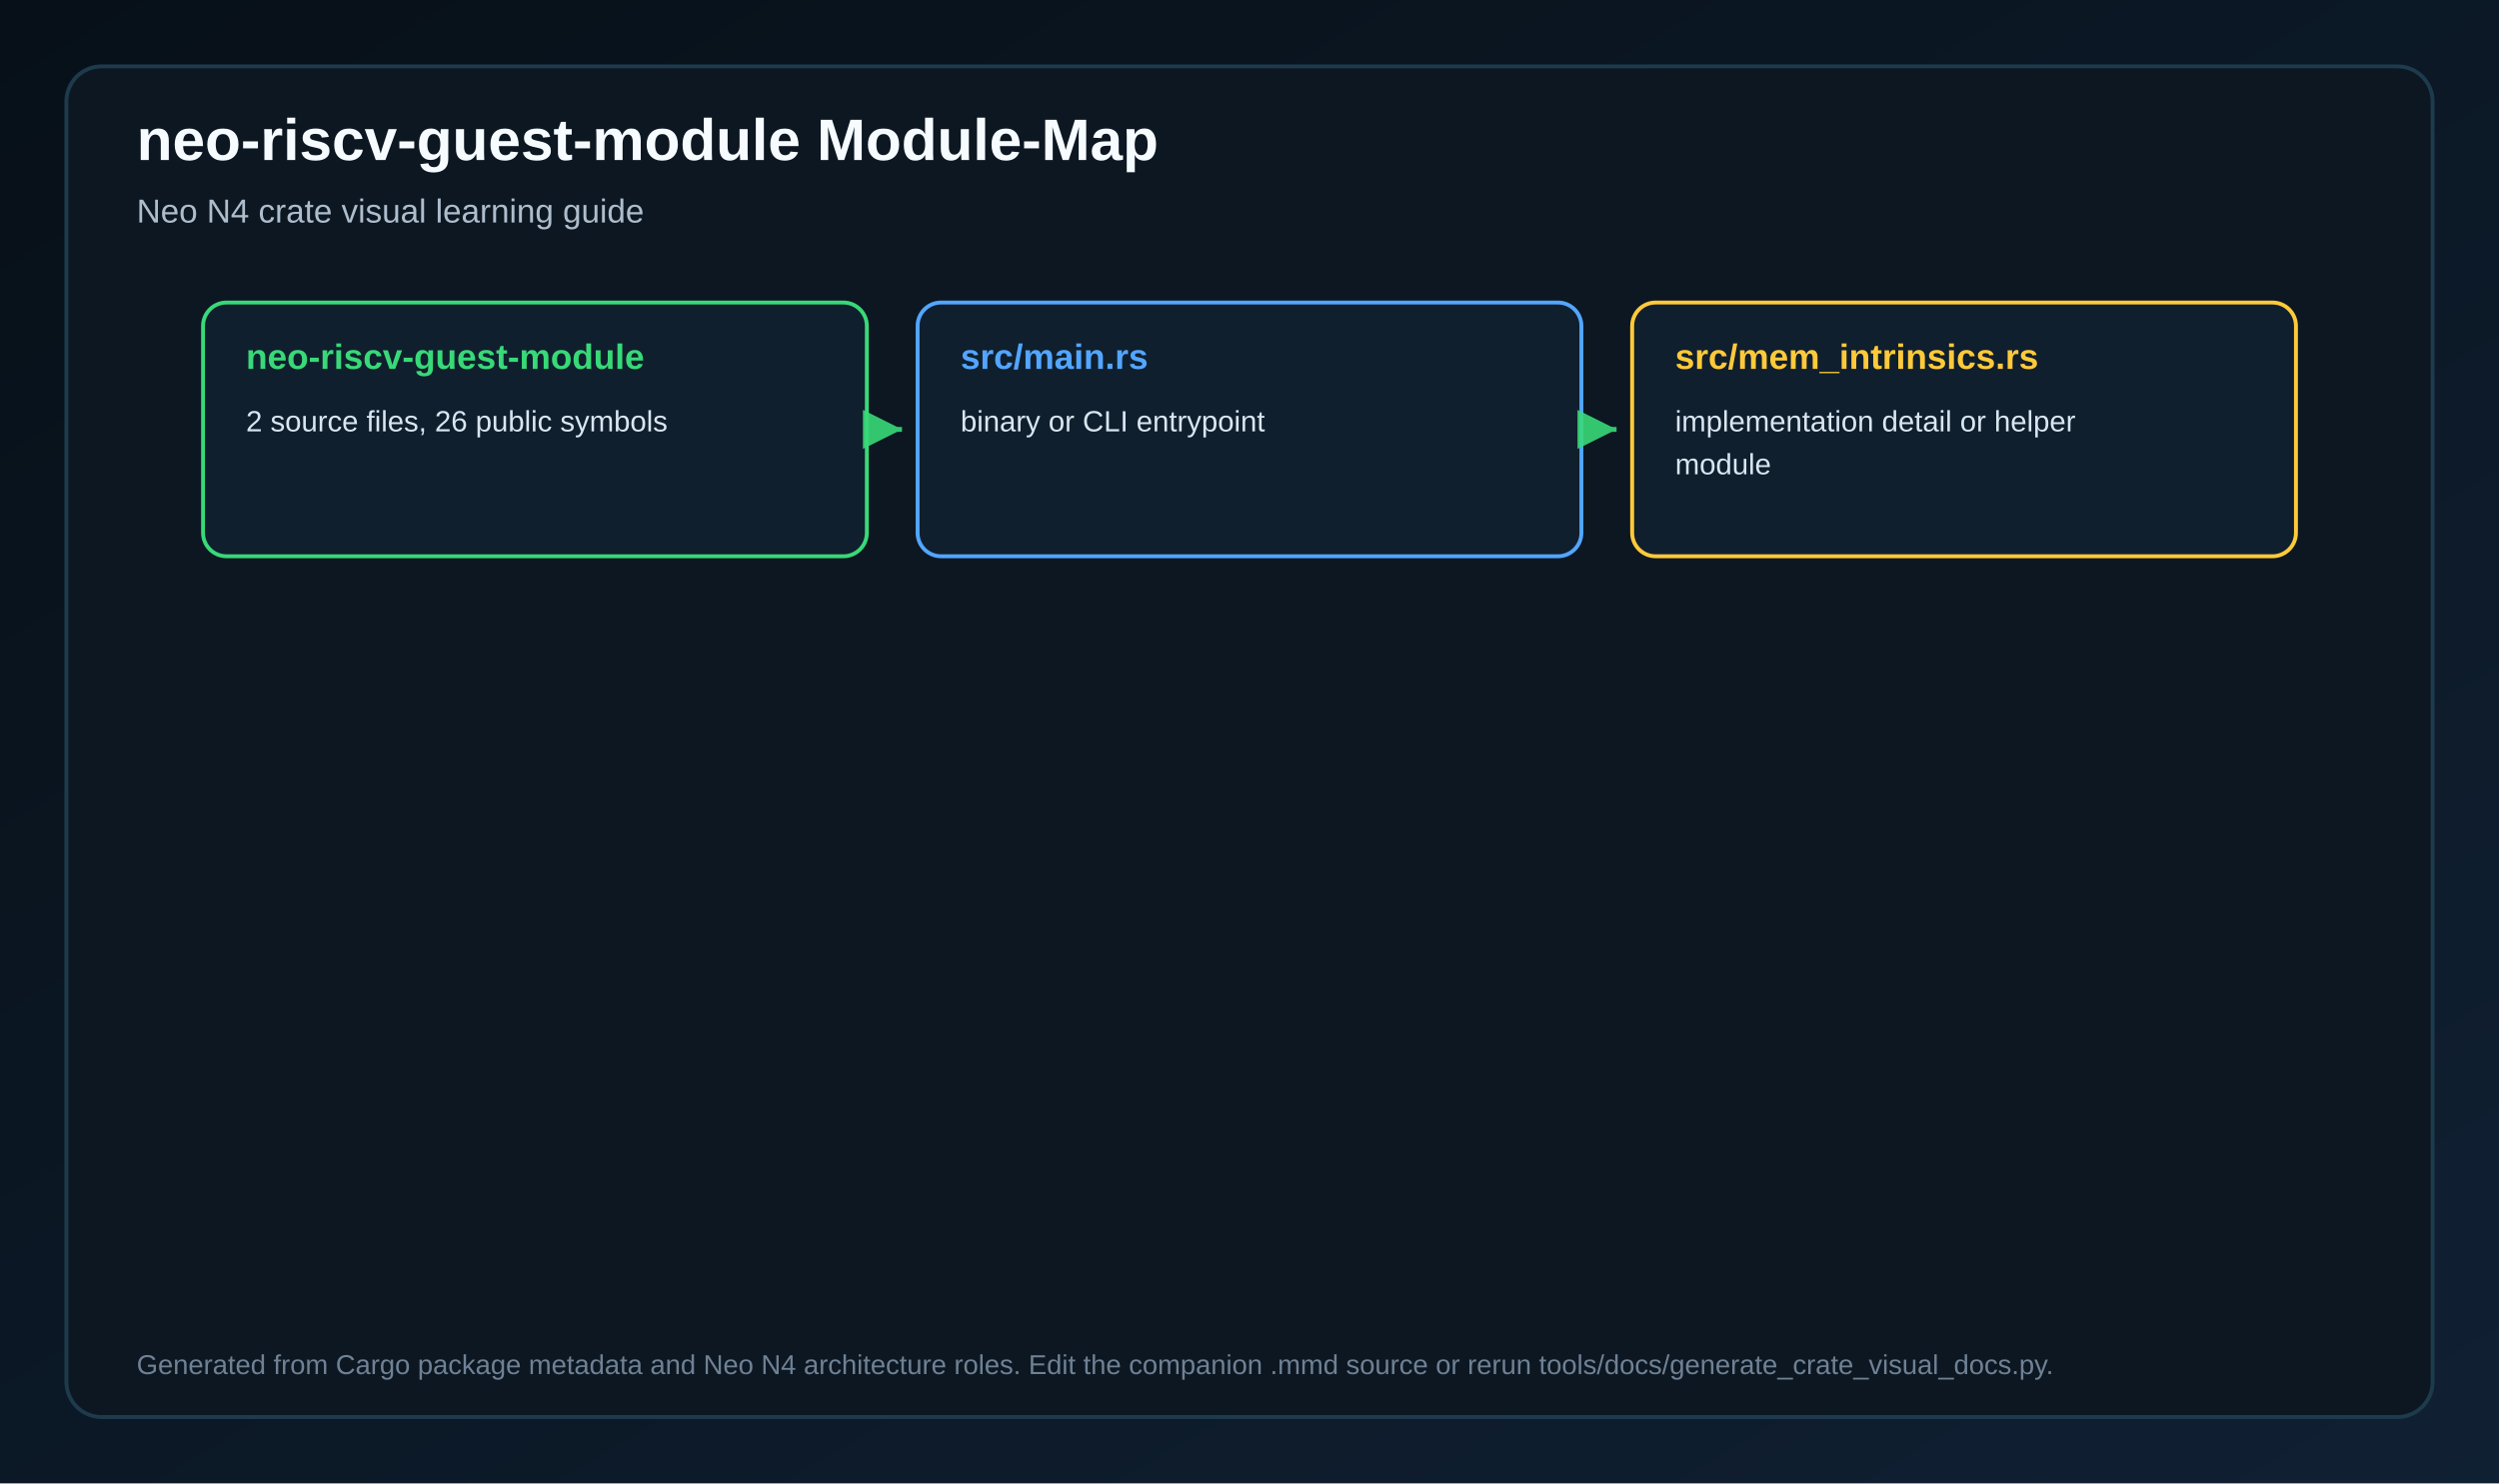
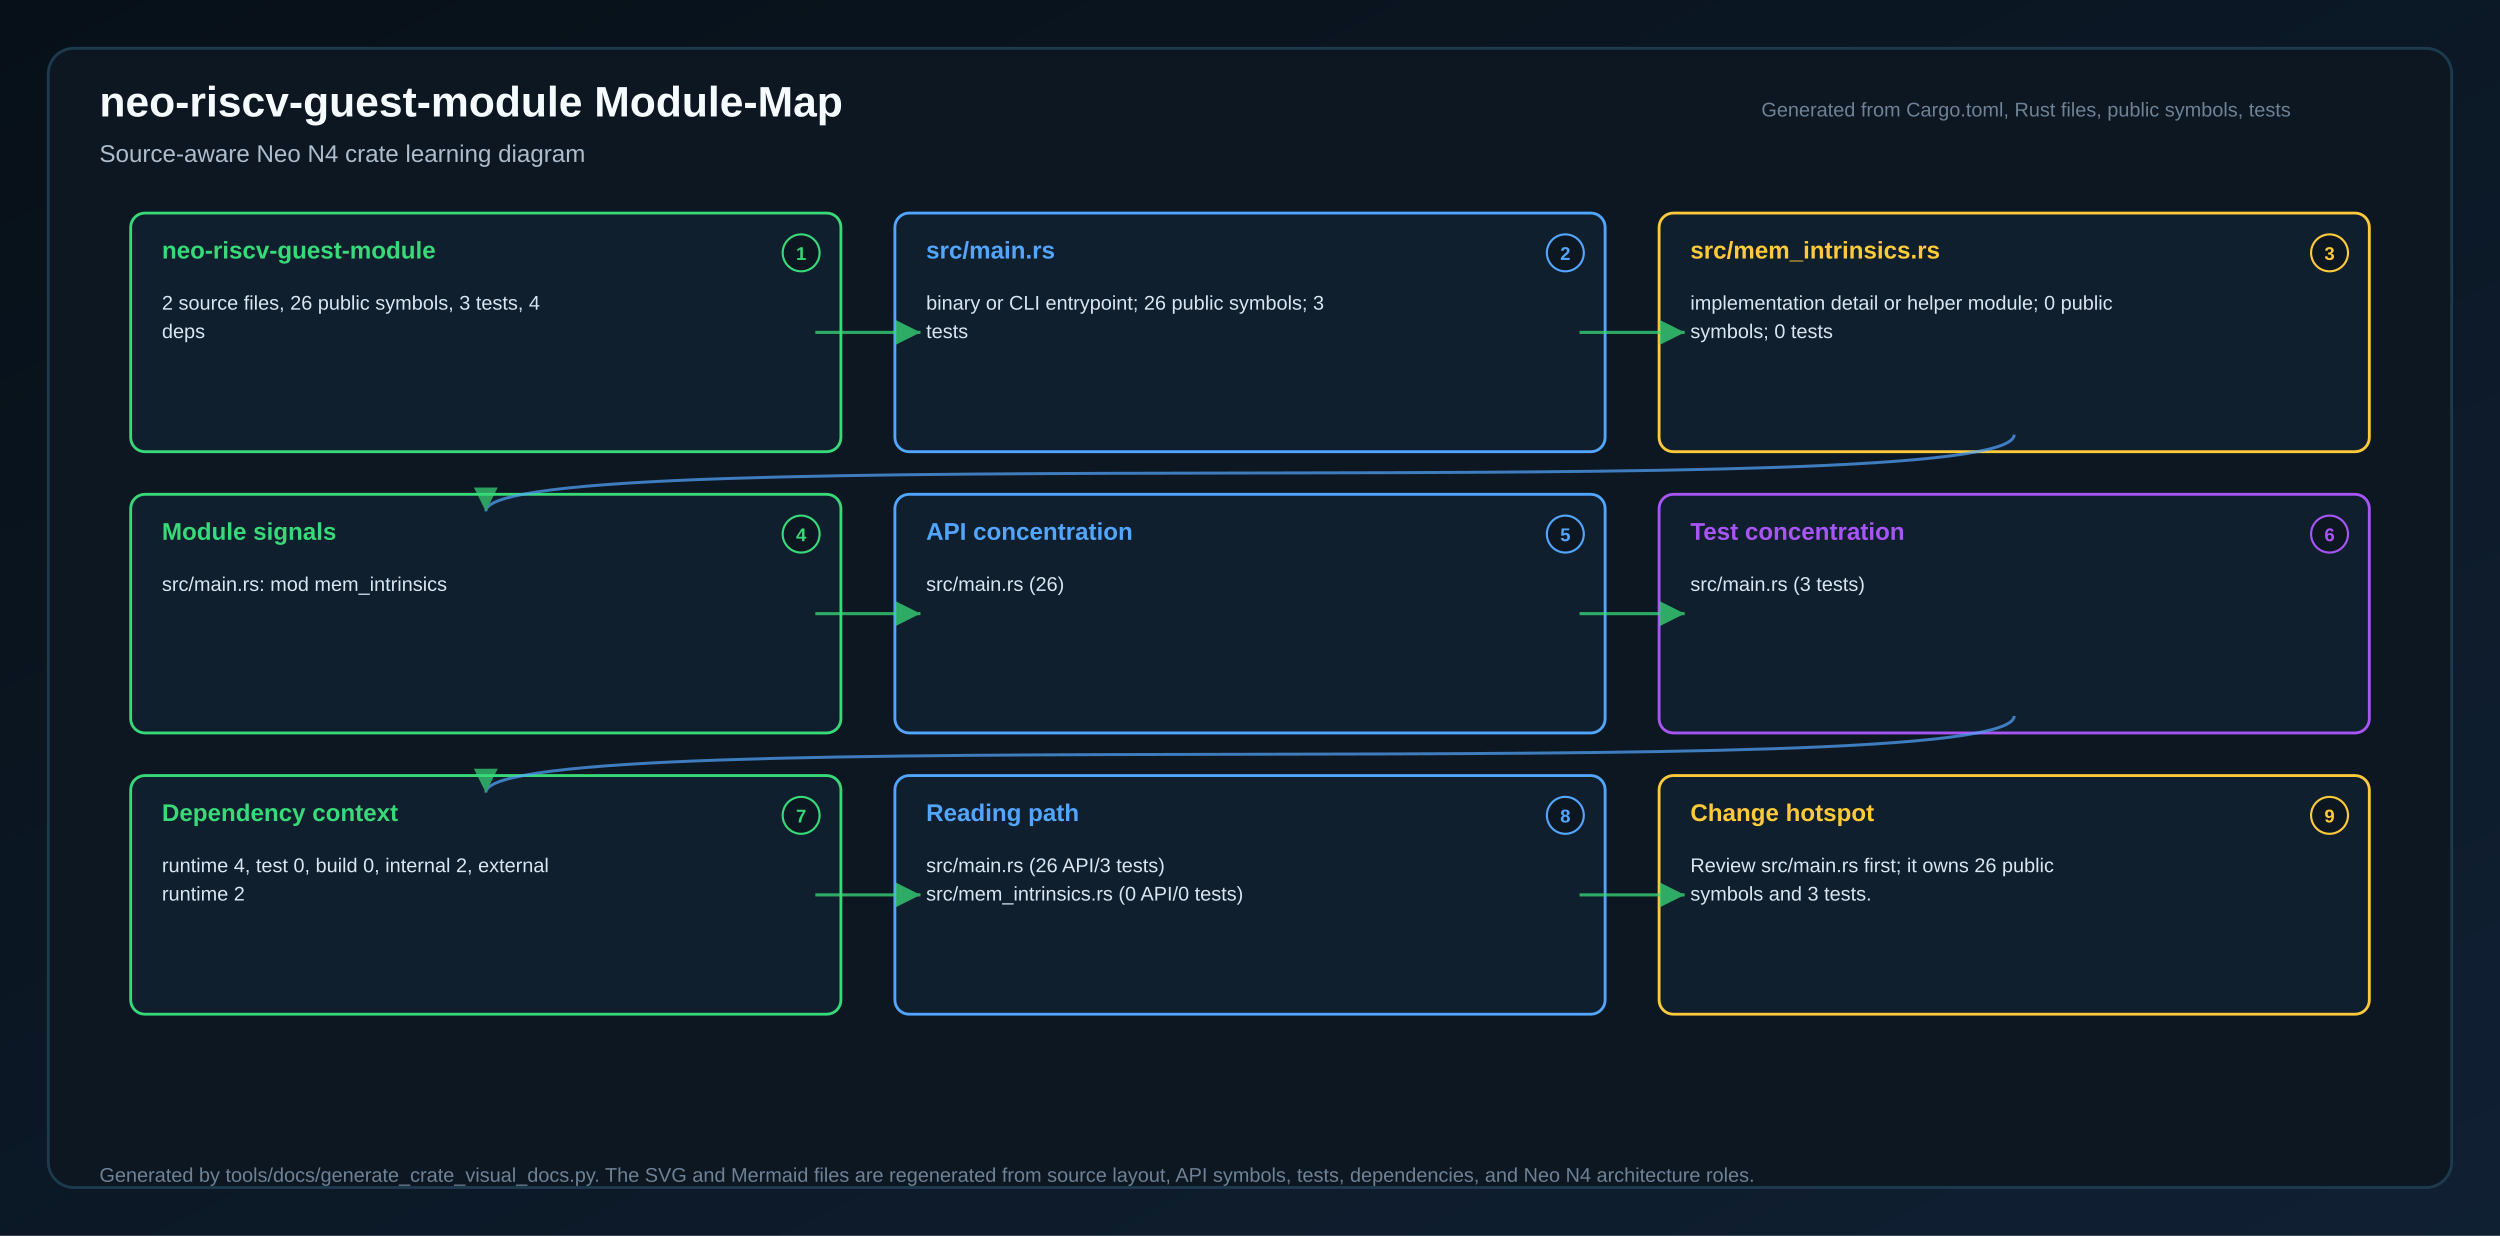
- <svg xmlns="http://www.w3.org/2000/svg" width="1280" height="760" viewBox="0 0 1280 760" role="img" aria-label="neo-riscv-guest-module Module-Map">
+ <svg xmlns="http://www.w3.org/2000/svg" width="1760" height="870" viewBox="0 0 1760 870" role="img" aria-label="neo-riscv-guest-module Module-Map">
  <defs>
    <linearGradient id="bg" x1="0" x2="1" y1="0" y2="1">
      <stop offset="0" stop-color="#071018" />
      <stop offset="1" stop-color="#102033" />
    </linearGradient>
    <marker id="arrow" markerWidth="12" markerHeight="12" refX="10" refY="6" orient="auto">
      <path d="M2,2 L10,6 L2,10 Z" fill="#38d978" />
    </marker>
  </defs>
-   <rect x="0" y="0" width="1280" height="760" fill="url(#bg)" />
-   <rect x="34" y="34" width="1212" height="692" rx="18" fill="#0c1722" stroke="#1e3a4d" stroke-width="2" />
+   <rect x="0" y="0" width="1760" height="870" fill="url(#bg)" />
+   <rect x="34" y="34" width="1692" height="802" rx="18" fill="#0c1722" stroke="#1e3a4d" stroke-width="2" />
  <text x="70" y="82" fill="#f6fbff" font-size="30" font-family="Segoe UI, Arial, sans-serif" font-weight="700">neo-riscv-guest-module Module-Map</text>
-   <text x="70" y="114" fill="#aebdcc" font-size="17" font-family="Segoe UI, Arial, sans-serif">Neo N4 crate visual learning guide</text>
-   <rect x="104" y="155" width="340" height="130" rx="12" fill="#101f2d" stroke="#38d978" stroke-width="2" />
-   <text x="126" y="189" fill="#38d978" font-size="18" font-family="Segoe UI, Arial, sans-serif" font-weight="700">neo-riscv-guest-module</text>
-   <text x="126" y="221" fill="#d9e6f2" font-size="15" font-family="Segoe UI, Arial, sans-serif">2 source files, 26 public symbols</text>
-   <rect x="470" y="155" width="340" height="130" rx="12" fill="#101f2d" stroke="#52a6ff" stroke-width="2" />
-   <text x="492" y="189" fill="#52a6ff" font-size="18" font-family="Segoe UI, Arial, sans-serif" font-weight="700">src/main.rs</text>
-   <text x="492" y="221" fill="#d9e6f2" font-size="15" font-family="Segoe UI, Arial, sans-serif">binary or CLI entrypoint</text>
-   <line x1="452" y1="220" x2="462" y2="220" stroke="#38d978" stroke-width="2.5" marker-end="url(#arrow)" opacity="0.9" />
-   <rect x="836" y="155" width="340" height="130" rx="12" fill="#101f2d" stroke="#ffca3a" stroke-width="2" />
-   <text x="858" y="189" fill="#ffca3a" font-size="18" font-family="Segoe UI, Arial, sans-serif" font-weight="700">src/mem_intrinsics.rs</text>
-   <text x="858" y="221" fill="#d9e6f2" font-size="15" font-family="Segoe UI, Arial, sans-serif">implementation detail or helper</text>
-   <text x="858" y="243" fill="#d9e6f2" font-size="15" font-family="Segoe UI, Arial, sans-serif">module</text>
-   <line x1="818" y1="220" x2="828" y2="220" stroke="#38d978" stroke-width="2.5" marker-end="url(#arrow)" opacity="0.9" />
-   <text x="70" y="704" fill="#6f8194" font-size="14" font-family="Segoe UI, Arial, sans-serif">Generated from Cargo package metadata and Neo N4 architecture roles. Edit the companion .mmd source or rerun tools/docs/generate_crate_visual_docs.py.</text>
+   <text x="70" y="114" fill="#aebdcc" font-size="17" font-family="Segoe UI, Arial, sans-serif">Source-aware Neo N4 crate learning diagram</text>
+   <text x="1240" y="82" fill="#6f8194" font-size="14" font-family="Segoe UI, Arial, sans-serif">Generated from Cargo.toml, Rust files, public symbols, tests</text>
+   <rect x="92" y="150" width="500" height="168" rx="10" fill="#101f2d" stroke="#38d978" stroke-width="2" />
+   <circle cx="564" cy="178" r="13" fill="#0c1722" stroke="#38d978" stroke-width="1.5" />
+   <text x="564" y="183" text-anchor="middle" fill="#38d978" font-size="13" font-family="Segoe UI, Arial, sans-serif" font-weight="700">1</text>
+   <text x="114" y="182" fill="#38d978" font-size="17" font-family="Segoe UI, Arial, sans-serif" font-weight="700">neo-riscv-guest-module</text>
+   <text x="114" y="218" fill="#d9e6f2" font-size="14" font-family="Segoe UI, Arial, sans-serif">2 source files, 26 public symbols, 3 tests, 4</text>
+   <text x="114" y="238" fill="#d9e6f2" font-size="14" font-family="Segoe UI, Arial, sans-serif">deps</text>
+   <rect x="630" y="150" width="500" height="168" rx="10" fill="#101f2d" stroke="#52a6ff" stroke-width="2" />
+   <circle cx="1102" cy="178" r="13" fill="#0c1722" stroke="#52a6ff" stroke-width="1.5" />
+   <text x="1102" y="183" text-anchor="middle" fill="#52a6ff" font-size="13" font-family="Segoe UI, Arial, sans-serif" font-weight="700">2</text>
+   <text x="652" y="182" fill="#52a6ff" font-size="17" font-family="Segoe UI, Arial, sans-serif" font-weight="700">src/main.rs</text>
+   <text x="652" y="218" fill="#d9e6f2" font-size="14" font-family="Segoe UI, Arial, sans-serif">binary or CLI entrypoint; 26 public symbols; 3</text>
+   <text x="652" y="238" fill="#d9e6f2" font-size="14" font-family="Segoe UI, Arial, sans-serif">tests</text>
+   <rect x="1168" y="150" width="500" height="168" rx="10" fill="#101f2d" stroke="#ffca3a" stroke-width="2" />
+   <circle cx="1640" cy="178" r="13" fill="#0c1722" stroke="#ffca3a" stroke-width="1.5" />
+   <text x="1640" y="183" text-anchor="middle" fill="#ffca3a" font-size="13" font-family="Segoe UI, Arial, sans-serif" font-weight="700">3</text>
+   <text x="1190" y="182" fill="#ffca3a" font-size="17" font-family="Segoe UI, Arial, sans-serif" font-weight="700">src/mem_intrinsics.rs</text>
+   <text x="1190" y="218" fill="#d9e6f2" font-size="14" font-family="Segoe UI, Arial, sans-serif">implementation detail or helper module; 0 public</text>
+   <text x="1190" y="238" fill="#d9e6f2" font-size="14" font-family="Segoe UI, Arial, sans-serif">symbols; 0 tests</text>
+   <rect x="92" y="348" width="500" height="168" rx="10" fill="#101f2d" stroke="#38d978" stroke-width="2" />
+   <circle cx="564" cy="376" r="13" fill="#0c1722" stroke="#38d978" stroke-width="1.5" />
+   <text x="564" y="381" text-anchor="middle" fill="#38d978" font-size="13" font-family="Segoe UI, Arial, sans-serif" font-weight="700">4</text>
+   <text x="114" y="380" fill="#38d978" font-size="17" font-family="Segoe UI, Arial, sans-serif" font-weight="700">Module signals</text>
+   <text x="114" y="416" fill="#d9e6f2" font-size="14" font-family="Segoe UI, Arial, sans-serif">src/main.rs: mod mem_intrinsics</text>
+   <rect x="630" y="348" width="500" height="168" rx="10" fill="#101f2d" stroke="#52a6ff" stroke-width="2" />
+   <circle cx="1102" cy="376" r="13" fill="#0c1722" stroke="#52a6ff" stroke-width="1.5" />
+   <text x="1102" y="381" text-anchor="middle" fill="#52a6ff" font-size="13" font-family="Segoe UI, Arial, sans-serif" font-weight="700">5</text>
+   <text x="652" y="380" fill="#52a6ff" font-size="17" font-family="Segoe UI, Arial, sans-serif" font-weight="700">API concentration</text>
+   <text x="652" y="416" fill="#d9e6f2" font-size="14" font-family="Segoe UI, Arial, sans-serif">src/main.rs (26)</text>
+   <rect x="1168" y="348" width="500" height="168" rx="10" fill="#101f2d" stroke="#a855f7" stroke-width="2" />
+   <circle cx="1640" cy="376" r="13" fill="#0c1722" stroke="#a855f7" stroke-width="1.5" />
+   <text x="1640" y="381" text-anchor="middle" fill="#a855f7" font-size="13" font-family="Segoe UI, Arial, sans-serif" font-weight="700">6</text>
+   <text x="1190" y="380" fill="#a855f7" font-size="17" font-family="Segoe UI, Arial, sans-serif" font-weight="700">Test concentration</text>
+   <text x="1190" y="416" fill="#d9e6f2" font-size="14" font-family="Segoe UI, Arial, sans-serif">src/main.rs (3 tests)</text>
+   <rect x="92" y="546" width="500" height="168" rx="10" fill="#101f2d" stroke="#38d978" stroke-width="2" />
+   <circle cx="564" cy="574" r="13" fill="#0c1722" stroke="#38d978" stroke-width="1.5" />
+   <text x="564" y="579" text-anchor="middle" fill="#38d978" font-size="13" font-family="Segoe UI, Arial, sans-serif" font-weight="700">7</text>
+   <text x="114" y="578" fill="#38d978" font-size="17" font-family="Segoe UI, Arial, sans-serif" font-weight="700">Dependency context</text>
+   <text x="114" y="614" fill="#d9e6f2" font-size="14" font-family="Segoe UI, Arial, sans-serif">runtime 4, test 0, build 0, internal 2, external</text>
+   <text x="114" y="634" fill="#d9e6f2" font-size="14" font-family="Segoe UI, Arial, sans-serif">runtime 2</text>
+   <rect x="630" y="546" width="500" height="168" rx="10" fill="#101f2d" stroke="#52a6ff" stroke-width="2" />
+   <circle cx="1102" cy="574" r="13" fill="#0c1722" stroke="#52a6ff" stroke-width="1.5" />
+   <text x="1102" y="579" text-anchor="middle" fill="#52a6ff" font-size="13" font-family="Segoe UI, Arial, sans-serif" font-weight="700">8</text>
+   <text x="652" y="578" fill="#52a6ff" font-size="17" font-family="Segoe UI, Arial, sans-serif" font-weight="700">Reading path</text>
+   <text x="652" y="614" fill="#d9e6f2" font-size="14" font-family="Segoe UI, Arial, sans-serif">src/main.rs (26 API/3 tests)</text>
+   <text x="652" y="634" fill="#d9e6f2" font-size="14" font-family="Segoe UI, Arial, sans-serif">src/mem_intrinsics.rs (0 API/0 tests)</text>
+   <rect x="1168" y="546" width="500" height="168" rx="10" fill="#101f2d" stroke="#ffca3a" stroke-width="2" />
+   <circle cx="1640" cy="574" r="13" fill="#0c1722" stroke="#ffca3a" stroke-width="1.5" />
+   <text x="1640" y="579" text-anchor="middle" fill="#ffca3a" font-size="13" font-family="Segoe UI, Arial, sans-serif" font-weight="700">9</text>
+   <text x="1190" y="578" fill="#ffca3a" font-size="17" font-family="Segoe UI, Arial, sans-serif" font-weight="700">Change hotspot</text>
+   <text x="1190" y="614" fill="#d9e6f2" font-size="14" font-family="Segoe UI, Arial, sans-serif">Review src/main.rs first; it owns 26 public</text>
+   <text x="1190" y="634" fill="#d9e6f2" font-size="14" font-family="Segoe UI, Arial, sans-serif">symbols and 3 tests.</text>
+   <line x1="574" y1="234" x2="648" y2="234" stroke="#38d978" stroke-width="2.2" marker-end="url(#arrow)" opacity="0.75" />
+   <line x1="1112" y1="234" x2="1186" y2="234" stroke="#38d978" stroke-width="2.2" marker-end="url(#arrow)" opacity="0.75" />
+   <line x1="574" y1="432" x2="648" y2="432" stroke="#38d978" stroke-width="2.2" marker-end="url(#arrow)" opacity="0.75" />
+   <line x1="1112" y1="432" x2="1186" y2="432" stroke="#38d978" stroke-width="2.2" marker-end="url(#arrow)" opacity="0.75" />
+   <line x1="574" y1="630" x2="648" y2="630" stroke="#38d978" stroke-width="2.2" marker-end="url(#arrow)" opacity="0.75" />
+   <line x1="1112" y1="630" x2="1186" y2="630" stroke="#38d978" stroke-width="2.2" marker-end="url(#arrow)" opacity="0.75" />
+   <path d="M1418 306 C1418 358, 342 308, 342 360" stroke="#52a6ff" stroke-width="2.1" fill="none" marker-end="url(#arrow)" opacity="0.7" />
+   <path d="M1418 504 C1418 556, 342 506, 342 558" stroke="#52a6ff" stroke-width="2.1" fill="none" marker-end="url(#arrow)" opacity="0.7" />
+   <text x="70" y="832" fill="#6f8194" font-size="14" font-family="Segoe UI, Arial, sans-serif">Generated by tools/docs/generate_crate_visual_docs.py. The SVG and Mermaid files are regenerated from source layout, API symbols, tests, dependencies, and Neo N4 architecture roles.</text>
</svg>
